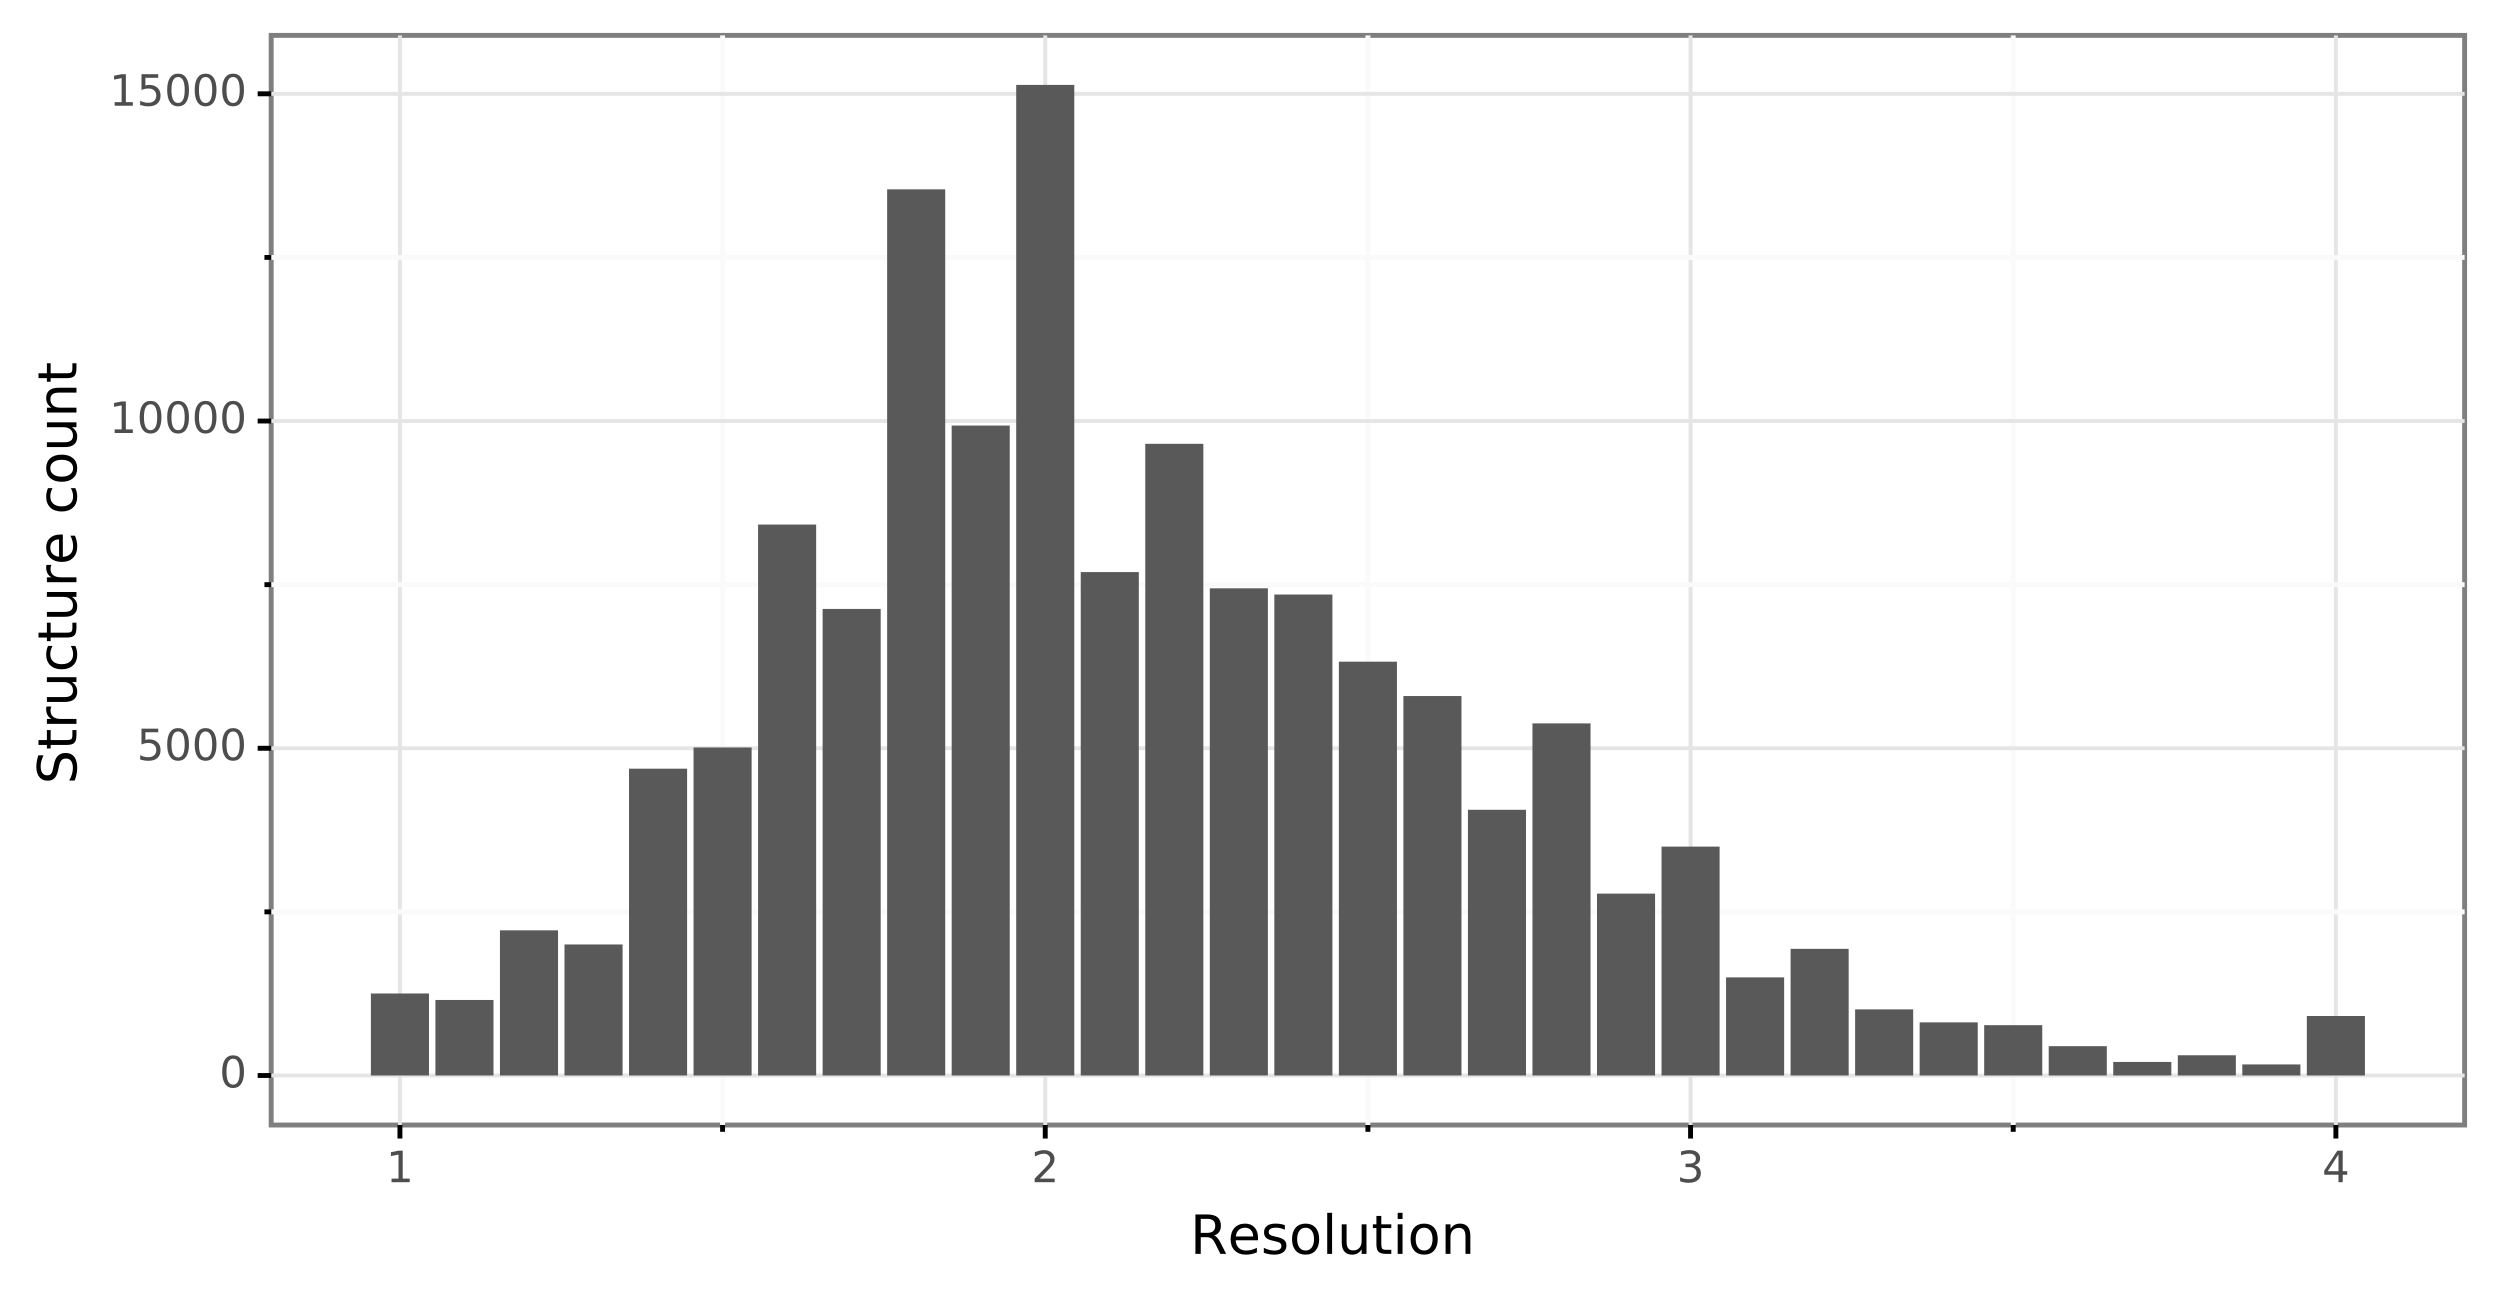
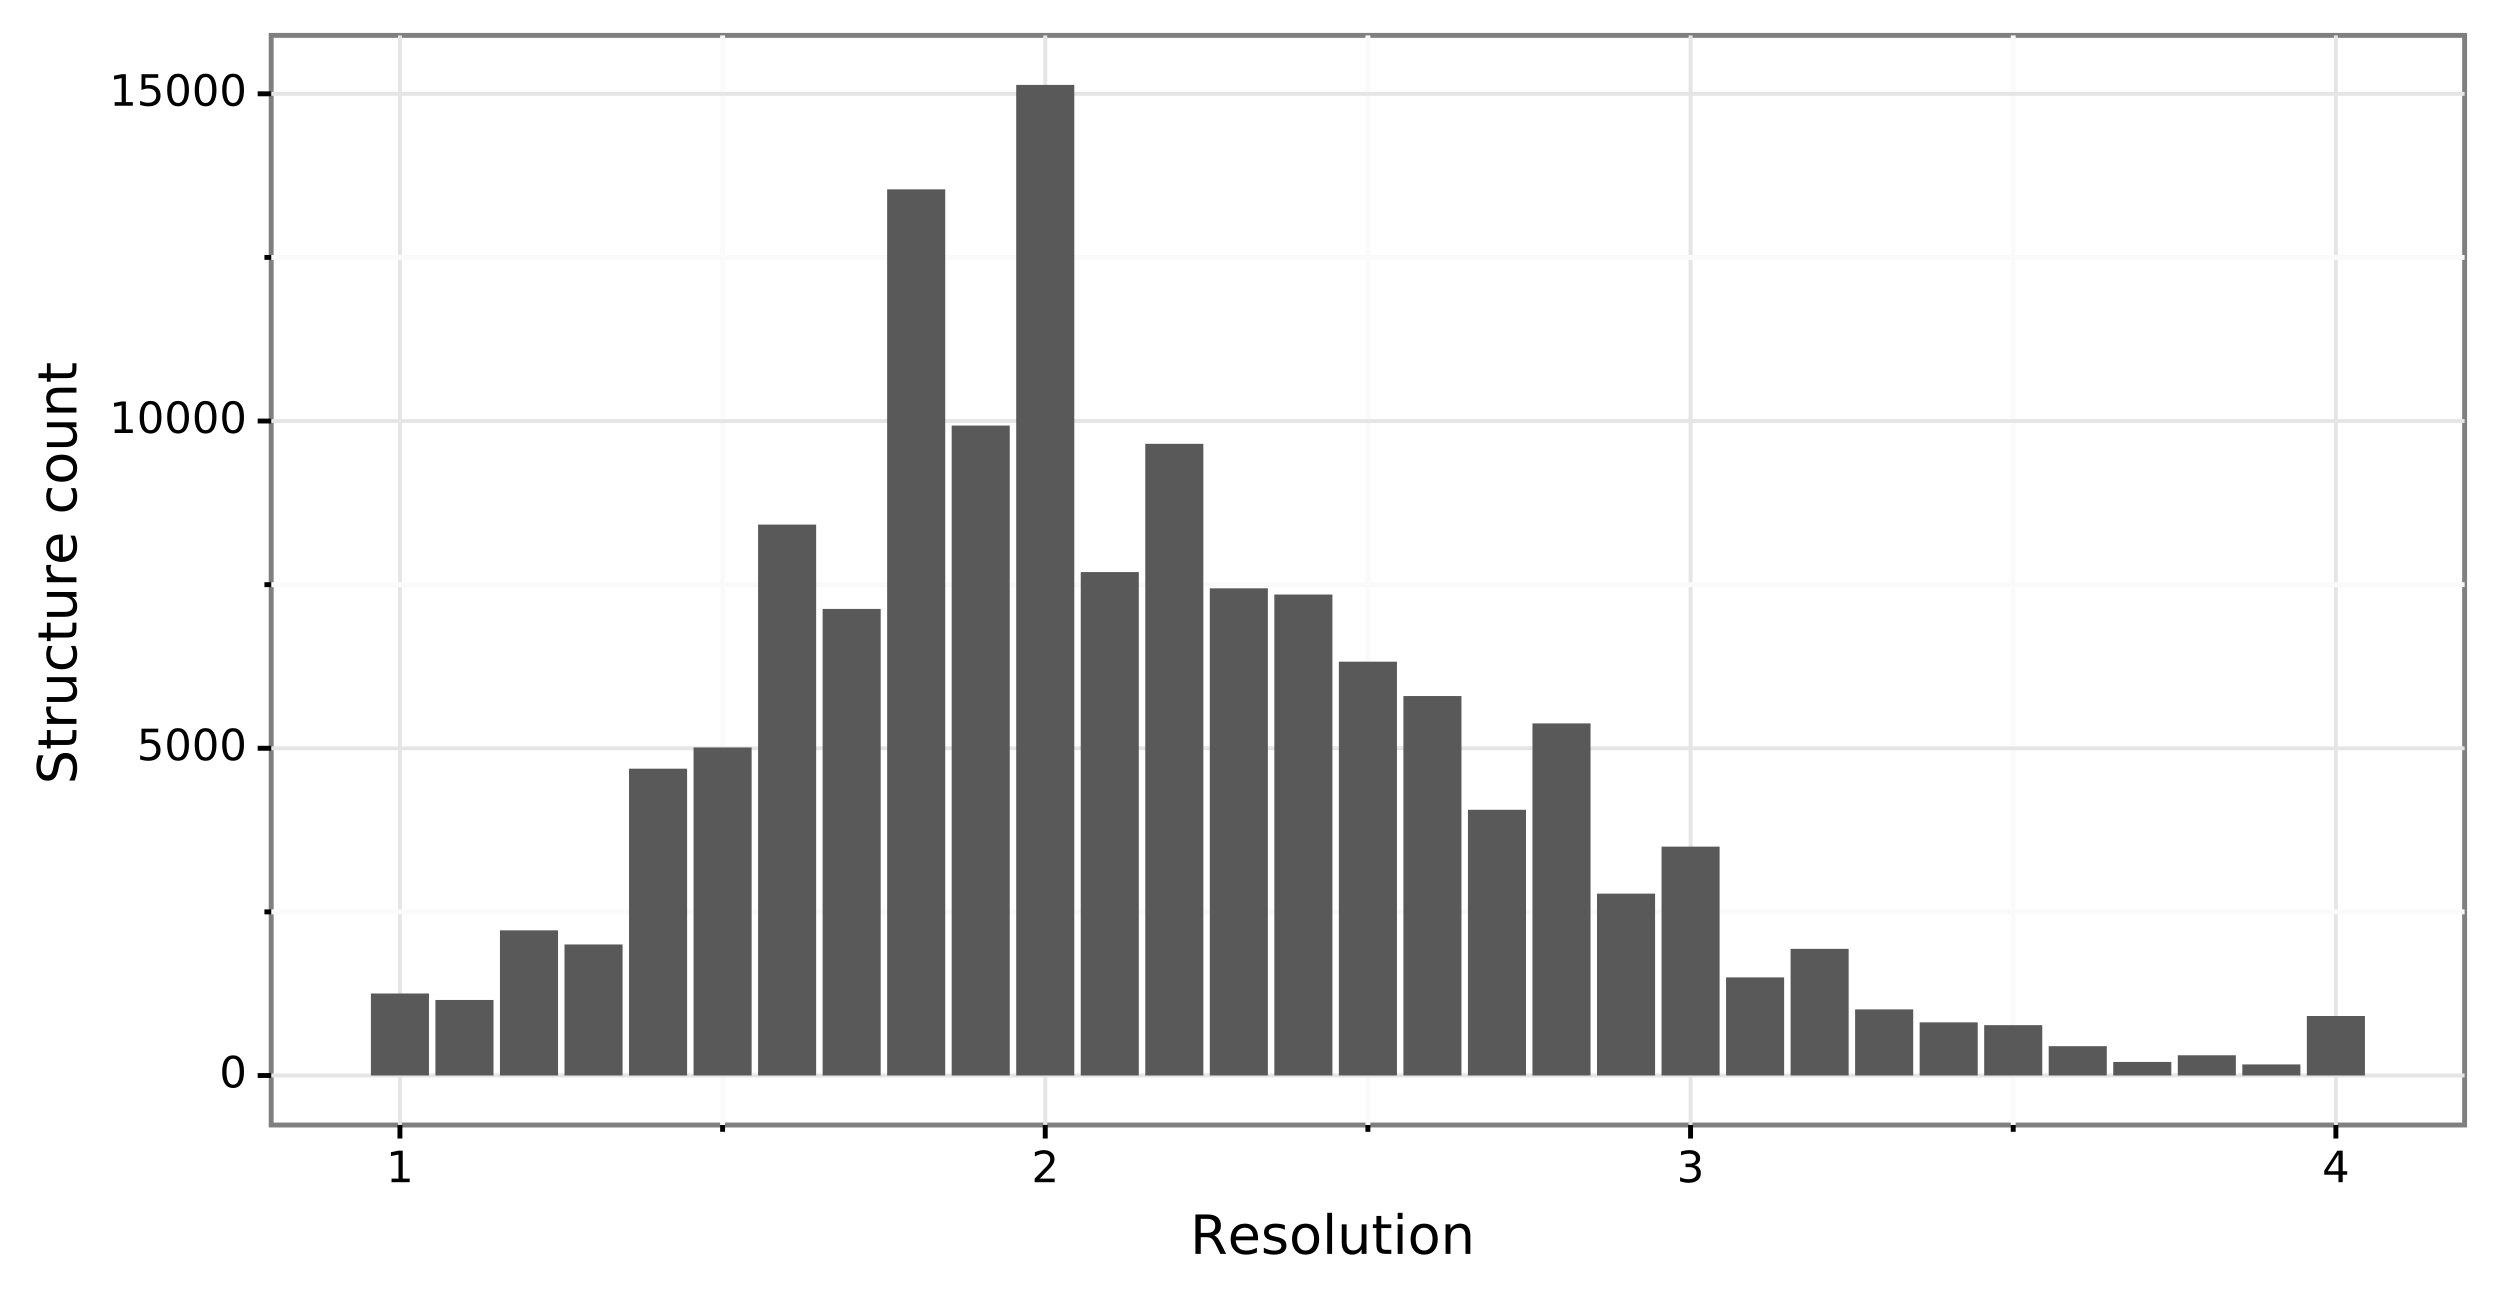
<svg xmlns="http://www.w3.org/2000/svg" xmlns:xlink="http://www.w3.org/1999/xlink" height="264.673pt" version="1.1" viewBox="0 0 508.791 264.673" width="508.791pt">
  <defs>
    <style type="text/css">
*{stroke-linecap:butt;stroke-linejoin:round;}
  </style>
  </defs>
  <g id="figure_1">
    <g id="patch_1">
      <path d="M 0 264.673  L 508.791 264.673  L 508.791 0  L 0 0  z " style="fill:#ffffff;stroke:#ffffff;stroke-linejoin:miter;" />
    </g>
    <g id="axes_1">
      <g id="patch_2">
        <path d="M 55.191 228.96  L 501.591 228.96  L 501.591 7.2  L 55.191 7.2  z " style="fill:#ffffff;stroke:#7f7f7f;stroke-linejoin:miter;" />
      </g>
      <g id="matplotlib.axis_1">
        <g id="xtick_1">
          <g id="line2d_1">
-             <path clip-path="url(#pbeb3aabaa0)" d="M 81.392 228.96  L 81.392 7.2  " style="fill:none;stroke:#e5e5e5;stroke-width:0.8;" />
+             <path clip-path="url(#pe04f7e5347)" d="M 81.392 228.96  L 81.392 7.2  " style="fill:none;stroke:#e5e5e5;stroke-width:0.8;" />
          </g>
          <g id="line2d_2">
            <path d="M 81.392 228.96  " style="fill:none;stroke:#000000;stroke-width:1.5;" />
            <defs>
-               <path d="M 0 0  L 0 2.75  " id="mc29e94c02f" style="stroke:#000000;" />
-             </defs>
-             <g>
-               <use style="stroke:#000000;" x="81.392" xlink:href="#mc29e94c02f" y="228.96" />
+               <path d="M 0 0  L 0 2.75  " id="m2bcc4e4f51" style="stroke:#000000;" />
+             </defs>
+             <g>
+               <use style="stroke:#000000;" x="81.392" xlink:href="#m2bcc4e4f51" y="228.96" />
            </g>
          </g>
          <g id="text_1">
            <defs>
              <path d="M 12.406 8.297  L 28.516 8.297  L 28.516 63.922  L 10.984 60.406  L 10.984 69.391  L 28.422 72.906  L 38.281 72.906  L 38.281 8.297  L 54.391 8.297  L 54.391 0  L 12.406 0  z " id="DejaVuSans-49" />
            </defs>
-             <g style="fill:#4d4d4d;" transform="translate(78.59232 240.5966)scale(0.088 -0.088)">
+             <g transform="translate(78.59232 240.5966)scale(0.088 -0.088)">
              <use xlink:href="#DejaVuSans-49" />
            </g>
          </g>
        </g>
        <g id="xtick_2">
          <g id="line2d_3">
-             <path clip-path="url(#pbeb3aabaa0)" d="M 212.725 228.96  L 212.725 7.2  " style="fill:none;stroke:#e5e5e5;stroke-width:0.8;" />
+             <path clip-path="url(#pe04f7e5347)" d="M 212.725 228.96  L 212.725 7.2  " style="fill:none;stroke:#e5e5e5;stroke-width:0.8;" />
          </g>
          <g id="line2d_4">
            <path d="M 212.725 228.96  " style="fill:none;stroke:#000000;stroke-width:1.5;" />
            <g>
-               <use style="stroke:#000000;" x="212.725" xlink:href="#mc29e94c02f" y="228.96" />
+               <use style="stroke:#000000;" x="212.725" xlink:href="#m2bcc4e4f51" y="228.96" />
            </g>
          </g>
          <g id="text_2">
            <defs>
              <path d="M 19.188 8.297  L 53.609 8.297  L 53.609 0  L 7.328 0  L 7.328 8.297  Q 12.938 14.109 22.625 23.891  Q 32.328 33.688 34.812 36.531  Q 39.547 41.844 41.422 45.531  Q 43.312 49.219 43.312 52.781  Q 43.312 58.594 39.234 62.25  Q 35.156 65.922 28.609 65.922  Q 23.969 65.922 18.812 64.312  Q 13.672 62.703 7.812 59.422  L 7.812 69.391  Q 13.766 71.781 18.938 73  Q 24.125 74.219 28.422 74.219  Q 39.75 74.219 46.484 68.547  Q 53.219 62.891 53.219 53.422  Q 53.219 48.922 51.531 44.891  Q 49.859 40.875 45.406 35.406  Q 44.188 33.984 37.641 27.219  Q 31.109 20.453 19.188 8.297  z " id="DejaVuSans-50" />
            </defs>
-             <g style="fill:#4d4d4d;" transform="translate(209.9251 240.5966)scale(0.088 -0.088)">
+             <g transform="translate(209.9251 240.5966)scale(0.088 -0.088)">
              <use xlink:href="#DejaVuSans-50" />
            </g>
          </g>
        </g>
        <g id="xtick_3">
          <g id="line2d_5">
-             <path clip-path="url(#pbeb3aabaa0)" d="M 344.057 228.96  L 344.057 7.2  " style="fill:none;stroke:#e5e5e5;stroke-width:0.8;" />
+             <path clip-path="url(#pe04f7e5347)" d="M 344.057 228.96  L 344.057 7.2  " style="fill:none;stroke:#e5e5e5;stroke-width:0.8;" />
          </g>
          <g id="line2d_6">
            <path d="M 344.057 228.96  " style="fill:none;stroke:#000000;stroke-width:1.5;" />
            <g>
-               <use style="stroke:#000000;" x="344.057" xlink:href="#mc29e94c02f" y="228.96" />
+               <use style="stroke:#000000;" x="344.057" xlink:href="#m2bcc4e4f51" y="228.96" />
            </g>
          </g>
          <g id="text_3">
            <defs>
              <path d="M 40.578 39.312  Q 47.656 37.797 51.625 33  Q 55.609 28.219 55.609 21.188  Q 55.609 10.406 48.188 4.484  Q 40.766 -1.422 27.094 -1.422  Q 22.516 -1.422 17.656 -0.516  Q 12.797 0.391 7.625 2.203  L 7.625 11.719  Q 11.719 9.328 16.594 8.109  Q 21.484 6.891 26.812 6.891  Q 36.078 6.891 40.938 10.547  Q 45.797 14.203 45.797 21.188  Q 45.797 27.641 41.281 31.266  Q 36.766 34.906 28.719 34.906  L 20.219 34.906  L 20.219 43.016  L 29.109 43.016  Q 36.375 43.016 40.234 45.922  Q 44.094 48.828 44.094 54.297  Q 44.094 59.906 40.109 62.906  Q 36.141 65.922 28.719 65.922  Q 24.656 65.922 20.016 65.031  Q 15.375 64.156 9.812 62.312  L 9.812 71.094  Q 15.438 72.656 20.344 73.438  Q 25.25 74.219 29.594 74.219  Q 40.828 74.219 47.359 69.109  Q 53.906 64.016 53.906 55.328  Q 53.906 49.266 50.438 45.094  Q 46.969 40.922 40.578 39.312  z " id="DejaVuSans-51" />
            </defs>
-             <g style="fill:#4d4d4d;" transform="translate(341.2578 240.5966)scale(0.088 -0.088)">
+             <g transform="translate(341.2578 240.5966)scale(0.088 -0.088)">
              <use xlink:href="#DejaVuSans-51" />
            </g>
          </g>
        </g>
        <g id="xtick_4">
          <g id="line2d_7">
-             <path clip-path="url(#pbeb3aabaa0)" d="M 475.39 228.96  L 475.39 7.2  " style="fill:none;stroke:#e5e5e5;stroke-width:0.8;" />
+             <path clip-path="url(#pe04f7e5347)" d="M 475.39 228.96  L 475.39 7.2  " style="fill:none;stroke:#e5e5e5;stroke-width:0.8;" />
          </g>
          <g id="line2d_8">
            <path d="M 475.39 228.96  " style="fill:none;stroke:#000000;stroke-width:1.5;" />
            <g>
-               <use style="stroke:#000000;" x="475.39" xlink:href="#mc29e94c02f" y="228.96" />
+               <use style="stroke:#000000;" x="475.39" xlink:href="#m2bcc4e4f51" y="228.96" />
            </g>
          </g>
          <g id="text_4">
            <defs>
              <path d="M 37.797 64.312  L 12.891 25.391  L 37.797 25.391  z M 35.203 72.906  L 47.609 72.906  L 47.609 25.391  L 58.016 25.391  L 58.016 17.188  L 47.609 17.188  L 47.609 0  L 37.797 0  L 37.797 17.188  L 4.891 17.188  L 4.891 26.703  z " id="DejaVuSans-52" />
            </defs>
-             <g style="fill:#4d4d4d;" transform="translate(472.5906 240.5966)scale(0.088 -0.088)">
+             <g transform="translate(472.5906 240.5966)scale(0.088 -0.088)">
              <use xlink:href="#DejaVuSans-52" />
            </g>
          </g>
        </g>
        <g id="xtick_5">
          <g id="line2d_9">
-             <path clip-path="url(#pbeb3aabaa0)" d="M 147.058 228.96  L 147.058 7.2  " style="fill:none;stroke:#fafafa;" />
+             <path clip-path="url(#pe04f7e5347)" d="M 147.058 228.96  L 147.058 7.2  " style="fill:none;stroke:#fafafa;" />
          </g>
          <g id="line2d_10">
            <path d="M 147.058 228.96  " style="fill:none;stroke:#000000;stroke-width:1.5;" />
            <defs>
-               <path d="M 0 0  L 0 1.375  " id="mde27ae0452" style="stroke:#000000;" />
-             </defs>
-             <g>
-               <use style="stroke:#000000;" x="147.058" xlink:href="#mde27ae0452" y="228.96" />
+               <path d="M 0 0  L 0 1.375  " id="md6611f4a17" style="stroke:#000000;" />
+             </defs>
+             <g>
+               <use style="stroke:#000000;" x="147.058" xlink:href="#md6611f4a17" y="228.96" />
            </g>
          </g>
        </g>
        <g id="xtick_6">
          <g id="line2d_11">
-             <path clip-path="url(#pbeb3aabaa0)" d="M 278.391 228.96  L 278.391 7.2  " style="fill:none;stroke:#fafafa;" />
+             <path clip-path="url(#pe04f7e5347)" d="M 278.391 228.96  L 278.391 7.2  " style="fill:none;stroke:#fafafa;" />
          </g>
          <g id="line2d_12">
            <path d="M 278.391 228.96  " style="fill:none;stroke:#000000;stroke-width:1.5;" />
            <g>
-               <use style="stroke:#000000;" x="278.391" xlink:href="#mde27ae0452" y="228.96" />
+               <use style="stroke:#000000;" x="278.391" xlink:href="#md6611f4a17" y="228.96" />
            </g>
          </g>
        </g>
        <g id="xtick_7">
          <g id="line2d_13">
-             <path clip-path="url(#pbeb3aabaa0)" d="M 409.724 228.96  L 409.724 7.2  " style="fill:none;stroke:#fafafa;" />
+             <path clip-path="url(#pe04f7e5347)" d="M 409.724 228.96  L 409.724 7.2  " style="fill:none;stroke:#fafafa;" />
          </g>
          <g id="line2d_14">
            <path d="M 409.724 228.96  " style="fill:none;stroke:#000000;stroke-width:1.5;" />
            <g>
-               <use style="stroke:#000000;" x="409.724" xlink:href="#mde27ae0452" y="228.96" />
+               <use style="stroke:#000000;" x="409.724" xlink:href="#md6611f4a17" y="228.96" />
            </g>
          </g>
        </g>
        <g id="text_5">
          <defs>
            <path d="M 44.391 34.188  Q 47.562 33.109 50.562 29.594  Q 53.562 26.078 56.594 19.922  L 66.609 0  L 56 0  L 46.688 18.703  Q 43.062 26.031 39.672 28.422  Q 36.281 30.812 30.422 30.812  L 19.672 30.812  L 19.672 0  L 9.812 0  L 9.812 72.906  L 32.078 72.906  Q 44.578 72.906 50.734 67.672  Q 56.891 62.453 56.891 51.906  Q 56.891 45.016 53.688 40.469  Q 50.484 35.938 44.391 34.188  z M 19.672 64.797  L 19.672 38.922  L 32.078 38.922  Q 39.203 38.922 42.844 42.219  Q 46.484 45.516 46.484 51.906  Q 46.484 58.297 42.844 61.547  Q 39.203 64.797 32.078 64.797  z " id="DejaVuSans-82" />
            <path d="M 56.203 29.594  L 56.203 25.203  L 14.891 25.203  Q 15.484 15.922 20.484 11.062  Q 25.484 6.203 34.422 6.203  Q 39.594 6.203 44.453 7.469  Q 49.312 8.734 54.109 11.281  L 54.109 2.781  Q 49.266 0.734 44.188 -0.344  Q 39.109 -1.422 33.891 -1.422  Q 20.797 -1.422 13.156 6.188  Q 5.516 13.812 5.516 26.812  Q 5.516 40.234 12.766 48.109  Q 20.016 56 32.328 56  Q 43.359 56 49.781 48.891  Q 56.203 41.797 56.203 29.594  z M 47.219 32.234  Q 47.125 39.594 43.094 43.984  Q 39.062 48.391 32.422 48.391  Q 24.906 48.391 20.391 44.141  Q 15.875 39.891 15.188 32.172  z " id="DejaVuSans-101" />
            <path d="M 44.281 53.078  L 44.281 44.578  Q 40.484 46.531 36.375 47.5  Q 32.281 48.484 27.875 48.484  Q 21.188 48.484 17.844 46.438  Q 14.5 44.391 14.5 40.281  Q 14.5 37.156 16.891 35.375  Q 19.281 33.594 26.516 31.984  L 29.594 31.297  Q 39.156 29.25 43.188 25.516  Q 47.219 21.781 47.219 15.094  Q 47.219 7.469 41.188 3.016  Q 35.156 -1.422 24.609 -1.422  Q 20.219 -1.422 15.453 -0.562  Q 10.688 0.297 5.422 2  L 5.422 11.281  Q 10.406 8.688 15.234 7.391  Q 20.062 6.109 24.812 6.109  Q 31.156 6.109 34.562 8.281  Q 37.984 10.453 37.984 14.406  Q 37.984 18.062 35.516 20.016  Q 33.062 21.969 24.703 23.781  L 21.578 24.516  Q 13.234 26.266 9.516 29.906  Q 5.812 33.547 5.812 39.891  Q 5.812 47.609 11.281 51.797  Q 16.75 56 26.812 56  Q 31.781 56 36.172 55.266  Q 40.578 54.547 44.281 53.078  z " id="DejaVuSans-115" />
            <path d="M 30.609 48.391  Q 23.391 48.391 19.188 42.75  Q 14.984 37.109 14.984 27.297  Q 14.984 17.484 19.156 11.844  Q 23.344 6.203 30.609 6.203  Q 37.797 6.203 41.984 11.859  Q 46.188 17.531 46.188 27.297  Q 46.188 37.016 41.984 42.703  Q 37.797 48.391 30.609 48.391  z M 30.609 56  Q 42.328 56 49.016 48.375  Q 55.719 40.766 55.719 27.297  Q 55.719 13.875 49.016 6.219  Q 42.328 -1.422 30.609 -1.422  Q 18.844 -1.422 12.172 6.219  Q 5.516 13.875 5.516 27.297  Q 5.516 40.766 12.172 48.375  Q 18.844 56 30.609 56  z " id="DejaVuSans-111" />
            <path d="M 9.422 75.984  L 18.406 75.984  L 18.406 0  L 9.422 0  z " id="DejaVuSans-108" />
            <path d="M 8.5 21.578  L 8.5 54.688  L 17.484 54.688  L 17.484 21.922  Q 17.484 14.156 20.5 10.266  Q 23.531 6.391 29.594 6.391  Q 36.859 6.391 41.078 11.031  Q 45.312 15.672 45.312 23.688  L 45.312 54.688  L 54.297 54.688  L 54.297 0  L 45.312 0  L 45.312 8.406  Q 42.047 3.422 37.719 1  Q 33.406 -1.422 27.688 -1.422  Q 18.266 -1.422 13.375 4.438  Q 8.5 10.297 8.5 21.578  z M 31.109 56  z " id="DejaVuSans-117" />
            <path d="M 18.312 70.219  L 18.312 54.688  L 36.812 54.688  L 36.812 47.703  L 18.312 47.703  L 18.312 18.016  Q 18.312 11.328 20.141 9.422  Q 21.969 7.516 27.594 7.516  L 36.812 7.516  L 36.812 0  L 27.594 0  Q 17.188 0 13.234 3.875  Q 9.281 7.766 9.281 18.016  L 9.281 47.703  L 2.688 47.703  L 2.688 54.688  L 9.281 54.688  L 9.281 70.219  z " id="DejaVuSans-116" />
            <path d="M 9.422 54.688  L 18.406 54.688  L 18.406 0  L 9.422 0  z M 9.422 75.984  L 18.406 75.984  L 18.406 64.594  L 9.422 64.594  z " id="DejaVuSans-105" />
            <path d="M 54.891 33.016  L 54.891 0  L 45.906 0  L 45.906 32.719  Q 45.906 40.484 42.875 44.328  Q 39.844 48.188 33.797 48.188  Q 26.516 48.188 22.312 43.547  Q 18.109 38.922 18.109 30.906  L 18.109 0  L 9.078 0  L 9.078 54.688  L 18.109 54.688  L 18.109 46.188  Q 21.344 51.125 25.703 53.562  Q 30.078 56 35.797 56  Q 45.219 56 50.047 50.172  Q 54.891 44.344 54.891 33.016  z " id="DejaVuSans-110" />
          </defs>
          <g transform="translate(242.2094 255.185)scale(0.11 -0.11)">
            <use xlink:href="#DejaVuSans-82" />
            <use x="69.42" xlink:href="#DejaVuSans-101" />
            <use x="130.943" xlink:href="#DejaVuSans-115" />
            <use x="183.043" xlink:href="#DejaVuSans-111" />
            <use x="244.225" xlink:href="#DejaVuSans-108" />
            <use x="272.008" xlink:href="#DejaVuSans-117" />
            <use x="335.387" xlink:href="#DejaVuSans-116" />
            <use x="374.596" xlink:href="#DejaVuSans-105" />
            <use x="402.379" xlink:href="#DejaVuSans-111" />
            <use x="463.561" xlink:href="#DejaVuSans-110" />
          </g>
        </g>
      </g>
      <g id="matplotlib.axis_2">
        <g id="ytick_1">
          <g id="line2d_15">
-             <path clip-path="url(#pbeb3aabaa0)" d="M 55.191 218.88  L 501.591 218.88  " style="fill:none;stroke:#e5e5e5;stroke-width:0.8;" />
+             <path clip-path="url(#pe04f7e5347)" d="M 55.191 218.88  L 501.591 218.88  " style="fill:none;stroke:#e5e5e5;stroke-width:0.8;" />
          </g>
          <g id="line2d_16">
            <path d="M 55.191 218.88  " style="fill:none;stroke:#000000;stroke-width:1.5;" />
            <defs>
-               <path d="M 0 0  L -2.75 0  " id="mc58d4bbf87" style="stroke:#000000;" />
-             </defs>
-             <g>
-               <use style="stroke:#000000;" x="55.191" xlink:href="#mc58d4bbf87" y="218.88" />
+               <path d="M 0 0  L -2.75 0  " id="m2c02788ea7" style="stroke:#000000;" />
+             </defs>
+             <g>
+               <use style="stroke:#000000;" x="55.191" xlink:href="#m2c02788ea7" y="218.88" />
            </g>
          </g>
          <g id="text_6">
            <defs>
              <path d="M 31.781 66.406  Q 24.172 66.406 20.328 58.906  Q 16.5 51.422 16.5 36.375  Q 16.5 21.391 20.328 13.891  Q 24.172 6.391 31.781 6.391  Q 39.453 6.391 43.281 13.891  Q 47.125 21.391 47.125 36.375  Q 47.125 51.422 43.281 58.906  Q 39.453 66.406 31.781 66.406  z M 31.781 74.219  Q 44.047 74.219 50.516 64.516  Q 56.984 54.828 56.984 36.375  Q 56.984 17.969 50.516 8.266  Q 44.047 -1.422 31.781 -1.422  Q 19.531 -1.422 13.062 8.266  Q 6.594 17.969 6.594 36.375  Q 6.594 54.828 13.062 64.516  Q 19.531 74.219 31.781 74.219  z " id="DejaVuSans-48" />
            </defs>
-             <g style="fill:#4d4d4d;" transform="translate(44.64194 221.3082)scale(0.088 -0.088)">
+             <g transform="translate(44.64194 221.3082)scale(0.088 -0.088)">
              <use xlink:href="#DejaVuSans-48" />
            </g>
          </g>
        </g>
        <g id="ytick_2">
          <g id="line2d_17">
-             <path clip-path="url(#pbeb3aabaa0)" d="M 55.191 152.284  L 501.591 152.284  " style="fill:none;stroke:#e5e5e5;stroke-width:0.8;" />
+             <path clip-path="url(#pe04f7e5347)" d="M 55.191 152.284  L 501.591 152.284  " style="fill:none;stroke:#e5e5e5;stroke-width:0.8;" />
          </g>
          <g id="line2d_18">
            <path d="M 55.191 152.284  " style="fill:none;stroke:#000000;stroke-width:1.5;" />
            <g>
-               <use style="stroke:#000000;" x="55.191" xlink:href="#mc58d4bbf87" y="152.284" />
+               <use style="stroke:#000000;" x="55.191" xlink:href="#m2c02788ea7" y="152.284" />
            </g>
          </g>
          <g id="text_7">
            <defs>
              <path d="M 10.797 72.906  L 49.516 72.906  L 49.516 64.594  L 19.828 64.594  L 19.828 46.734  Q 21.969 47.469 24.109 47.828  Q 26.266 48.188 28.422 48.188  Q 40.625 48.188 47.75 41.5  Q 54.891 34.812 54.891 23.391  Q 54.891 11.625 47.562 5.094  Q 40.234 -1.422 26.906 -1.422  Q 22.312 -1.422 17.547 -0.641  Q 12.797 0.141 7.719 1.703  L 7.719 11.625  Q 12.109 9.234 16.797 8.062  Q 21.484 6.891 26.703 6.891  Q 35.156 6.891 40.078 11.328  Q 45.016 15.766 45.016 23.391  Q 45.016 31 40.078 35.438  Q 35.156 39.891 26.703 39.891  Q 22.75 39.891 18.812 39.016  Q 14.891 38.141 10.797 36.281  z " id="DejaVuSans-53" />
            </defs>
-             <g style="fill:#4d4d4d;" transform="translate(27.84494 154.7121)scale(0.088 -0.088)">
+             <g transform="translate(27.84494 154.7121)scale(0.088 -0.088)">
              <use xlink:href="#DejaVuSans-53" />
              <use x="63.623" xlink:href="#DejaVuSans-48" />
              <use x="127.246" xlink:href="#DejaVuSans-48" />
              <use x="190.869" xlink:href="#DejaVuSans-48" />
            </g>
          </g>
        </g>
        <g id="ytick_3">
          <g id="line2d_19">
-             <path clip-path="url(#pbeb3aabaa0)" d="M 55.191 85.688  L 501.591 85.688  " style="fill:none;stroke:#e5e5e5;stroke-width:0.8;" />
+             <path clip-path="url(#pe04f7e5347)" d="M 55.191 85.688  L 501.591 85.688  " style="fill:none;stroke:#e5e5e5;stroke-width:0.8;" />
          </g>
          <g id="line2d_20">
            <path d="M 55.191 85.688  " style="fill:none;stroke:#000000;stroke-width:1.5;" />
            <g>
-               <use style="stroke:#000000;" x="55.191" xlink:href="#mc58d4bbf87" y="85.688" />
+               <use style="stroke:#000000;" x="55.191" xlink:href="#m2c02788ea7" y="85.688" />
            </g>
          </g>
          <g id="text_8">
-             <g style="fill:#4d4d4d;" transform="translate(22.24594 88.11586)scale(0.088 -0.088)">
+             <g transform="translate(22.24594 88.11586)scale(0.088 -0.088)">
              <use xlink:href="#DejaVuSans-49" />
              <use x="63.623" xlink:href="#DejaVuSans-48" />
              <use x="127.246" xlink:href="#DejaVuSans-48" />
              <use x="190.869" xlink:href="#DejaVuSans-48" />
              <use x="254.492" xlink:href="#DejaVuSans-48" />
            </g>
          </g>
        </g>
        <g id="ytick_4">
          <g id="line2d_21">
-             <path clip-path="url(#pbeb3aabaa0)" d="M 55.191 19.091  L 501.591 19.091  " style="fill:none;stroke:#e5e5e5;stroke-width:0.8;" />
+             <path clip-path="url(#pe04f7e5347)" d="M 55.191 19.091  L 501.591 19.091  " style="fill:none;stroke:#e5e5e5;stroke-width:0.8;" />
          </g>
          <g id="line2d_22">
            <path d="M 55.191 19.091  " style="fill:none;stroke:#000000;stroke-width:1.5;" />
            <g>
-               <use style="stroke:#000000;" x="55.191" xlink:href="#mc58d4bbf87" y="19.091" />
+               <use style="stroke:#000000;" x="55.191" xlink:href="#m2c02788ea7" y="19.091" />
            </g>
          </g>
          <g id="text_9">
-             <g style="fill:#4d4d4d;" transform="translate(22.24594 21.51967)scale(0.088 -0.088)">
+             <g transform="translate(22.24594 21.51967)scale(0.088 -0.088)">
              <use xlink:href="#DejaVuSans-49" />
              <use x="63.623" xlink:href="#DejaVuSans-53" />
              <use x="127.246" xlink:href="#DejaVuSans-48" />
              <use x="190.869" xlink:href="#DejaVuSans-48" />
              <use x="254.492" xlink:href="#DejaVuSans-48" />
            </g>
          </g>
        </g>
        <g id="ytick_5">
          <g id="line2d_23">
-             <path clip-path="url(#pbeb3aabaa0)" d="M 55.191 185.582  L 501.591 185.582  " style="fill:none;stroke:#fafafa;" />
+             <path clip-path="url(#pe04f7e5347)" d="M 55.191 185.582  L 501.591 185.582  " style="fill:none;stroke:#fafafa;" />
          </g>
          <g id="line2d_24">
            <path d="M 55.191 185.582  " style="fill:none;stroke:#000000;stroke-width:1.5;" />
            <defs>
-               <path d="M 0 0  L -1.375 0  " id="mba240caf44" style="stroke:#000000;" />
-             </defs>
-             <g>
-               <use style="stroke:#000000;" x="55.191" xlink:href="#mba240caf44" y="185.582" />
+               <path d="M 0 0  L -1.375 0  " id="m04c7980172" style="stroke:#000000;" />
+             </defs>
+             <g>
+               <use style="stroke:#000000;" x="55.191" xlink:href="#m04c7980172" y="185.582" />
            </g>
          </g>
        </g>
        <g id="ytick_6">
          <g id="line2d_25">
-             <path clip-path="url(#pbeb3aabaa0)" d="M 55.191 118.986  L 501.591 118.986  " style="fill:none;stroke:#fafafa;" />
+             <path clip-path="url(#pe04f7e5347)" d="M 55.191 118.986  L 501.591 118.986  " style="fill:none;stroke:#fafafa;" />
          </g>
          <g id="line2d_26">
            <path d="M 55.191 118.986  " style="fill:none;stroke:#000000;stroke-width:1.5;" />
            <g>
-               <use style="stroke:#000000;" x="55.191" xlink:href="#mba240caf44" y="118.986" />
+               <use style="stroke:#000000;" x="55.191" xlink:href="#m04c7980172" y="118.986" />
            </g>
          </g>
        </g>
        <g id="ytick_7">
          <g id="line2d_27">
-             <path clip-path="url(#pbeb3aabaa0)" d="M 55.191 52.39  L 501.591 52.39  " style="fill:none;stroke:#fafafa;" />
+             <path clip-path="url(#pe04f7e5347)" d="M 55.191 52.39  L 501.591 52.39  " style="fill:none;stroke:#fafafa;" />
          </g>
          <g id="line2d_28">
            <path d="M 55.191 52.39  " style="fill:none;stroke:#000000;stroke-width:1.5;" />
            <g>
-               <use style="stroke:#000000;" x="55.191" xlink:href="#mba240caf44" y="52.39" />
+               <use style="stroke:#000000;" x="55.191" xlink:href="#m04c7980172" y="52.39" />
            </g>
          </g>
        </g>
        <g id="text_10">
          <defs>
            <path d="M 53.516 70.516  L 53.516 60.891  Q 47.906 63.578 42.922 64.891  Q 37.938 66.219 33.297 66.219  Q 25.25 66.219 20.875 63.094  Q 16.5 59.969 16.5 54.203  Q 16.5 49.359 19.406 46.891  Q 22.312 44.438 30.422 42.922  L 36.375 41.703  Q 47.406 39.594 52.656 34.297  Q 57.906 29 57.906 20.125  Q 57.906 9.516 50.797 4.047  Q 43.703 -1.422 29.984 -1.422  Q 24.812 -1.422 18.969 -0.25  Q 13.141 0.922 6.891 3.219  L 6.891 13.375  Q 12.891 10.016 18.656 8.297  Q 24.422 6.594 29.984 6.594  Q 38.422 6.594 43.016 9.906  Q 47.609 13.234 47.609 19.391  Q 47.609 24.75 44.312 27.781  Q 41.016 30.812 33.5 32.328  L 27.484 33.5  Q 16.453 35.688 11.516 40.375  Q 6.594 45.062 6.594 53.422  Q 6.594 63.094 13.406 68.656  Q 20.219 74.219 32.172 74.219  Q 37.312 74.219 42.625 73.281  Q 47.953 72.359 53.516 70.516  z " id="DejaVuSans-83" />
            <path d="M 41.109 46.297  Q 39.594 47.172 37.812 47.578  Q 36.031 48 33.891 48  Q 26.266 48 22.188 43.047  Q 18.109 38.094 18.109 28.812  L 18.109 0  L 9.078 0  L 9.078 54.688  L 18.109 54.688  L 18.109 46.188  Q 20.953 51.172 25.484 53.578  Q 30.031 56 36.531 56  Q 37.453 56 38.578 55.875  Q 39.703 55.766 41.062 55.516  z " id="DejaVuSans-114" />
            <path d="M 48.781 52.594  L 48.781 44.188  Q 44.969 46.297 41.141 47.344  Q 37.312 48.391 33.406 48.391  Q 24.656 48.391 19.812 42.844  Q 14.984 37.312 14.984 27.297  Q 14.984 17.281 19.812 11.734  Q 24.656 6.203 33.406 6.203  Q 37.312 6.203 41.141 7.25  Q 44.969 8.297 48.781 10.406  L 48.781 2.094  Q 45.016 0.344 40.984 -0.531  Q 36.969 -1.422 32.422 -1.422  Q 20.062 -1.422 12.781 6.344  Q 5.516 14.109 5.516 27.297  Q 5.516 40.672 12.859 48.328  Q 20.219 56 33.016 56  Q 37.156 56 41.109 55.141  Q 45.062 54.297 48.781 52.594  z " id="DejaVuSans-99" />
            <path id="DejaVuSans-32" />
          </defs>
          <g transform="translate(15.55828 159.6087)rotate(-90)scale(0.11 -0.11)">
            <use xlink:href="#DejaVuSans-83" />
            <use x="63.477" xlink:href="#DejaVuSans-116" />
            <use x="102.686" xlink:href="#DejaVuSans-114" />
            <use x="143.799" xlink:href="#DejaVuSans-117" />
            <use x="207.178" xlink:href="#DejaVuSans-99" />
            <use x="262.158" xlink:href="#DejaVuSans-116" />
            <use x="301.367" xlink:href="#DejaVuSans-117" />
            <use x="364.746" xlink:href="#DejaVuSans-114" />
            <use x="405.828" xlink:href="#DejaVuSans-101" />
            <use x="467.352" xlink:href="#DejaVuSans-32" />
            <use x="499.139" xlink:href="#DejaVuSans-99" />
            <use x="554.119" xlink:href="#DejaVuSans-111" />
            <use x="615.301" xlink:href="#DejaVuSans-117" />
            <use x="678.68" xlink:href="#DejaVuSans-110" />
            <use x="742.059" xlink:href="#DejaVuSans-116" />
          </g>
        </g>
      </g>
      <g id="PolyCollection_1">
-         <path clip-path="url(#pbeb3aabaa0)" d="M 75.482 218.88  L 75.482 202.191  L 87.302 202.191  L 87.302 218.88  z " style="fill:#595959;" />
-         <path clip-path="url(#pbeb3aabaa0)" d="M 88.615 218.88  L 88.615 203.51  L 100.435 203.51  L 100.435 218.88  z " style="fill:#595959;" />
-         <path clip-path="url(#pbeb3aabaa0)" d="M 101.748 218.88  L 101.748 189.338  L 113.568 189.338  L 113.568 218.88  z " style="fill:#595959;" />
-         <path clip-path="url(#pbeb3aabaa0)" d="M 114.882 218.88  L 114.882 192.215  L 126.702 192.215  L 126.702 218.88  z " style="fill:#595959;" />
-         <path clip-path="url(#pbeb3aabaa0)" d="M 128.015 218.88  L 128.015 156.439  L 139.835 156.439  L 139.835 218.88  z " style="fill:#595959;" />
-         <path clip-path="url(#pbeb3aabaa0)" d="M 141.148 218.88  L 141.148 152.124  L 152.968 152.124  L 152.968 218.88  z " style="fill:#595959;" />
-         <path clip-path="url(#pbeb3aabaa0)" d="M 154.281 218.88  L 154.281 106.759  L 166.101 106.759  L 166.101 218.88  z " style="fill:#595959;" />
-         <path clip-path="url(#pbeb3aabaa0)" d="M 167.415 218.88  L 167.415 123.927  L 179.235 123.927  L 179.235 218.88  z " style="fill:#595959;" />
-         <path clip-path="url(#pbeb3aabaa0)" d="M 180.548 218.88  L 180.548 38.538  L 192.368 38.538  L 192.368 218.88  z " style="fill:#595959;" />
-         <path clip-path="url(#pbeb3aabaa0)" d="M 193.681 218.88  L 193.681 86.607  L 205.501 86.607  L 205.501 218.88  z " style="fill:#595959;" />
-         <path clip-path="url(#pbeb3aabaa0)" d="M 206.815 218.88  L 206.815 17.28  L 218.635 17.28  L 218.635 218.88  z " style="fill:#595959;" />
-         <path clip-path="url(#pbeb3aabaa0)" d="M 219.948 218.88  L 219.948 116.428  L 231.768 116.428  L 231.768 218.88  z " style="fill:#595959;" />
-         <path clip-path="url(#pbeb3aabaa0)" d="M 233.081 218.88  L 233.081 90.323  L 244.901 90.323  L 244.901 218.88  z " style="fill:#595959;" />
-         <path clip-path="url(#pbeb3aabaa0)" d="M 246.214 218.88  L 246.214 119.732  L 258.034 119.732  L 258.034 218.88  z " style="fill:#595959;" />
-         <path clip-path="url(#pbeb3aabaa0)" d="M 259.348 218.88  L 259.348 120.997  L 271.168 120.997  L 271.168 218.88  z " style="fill:#595959;" />
-         <path clip-path="url(#pbeb3aabaa0)" d="M 272.481 218.88  L 272.481 134.662  L 284.301 134.662  L 284.301 218.88  z " style="fill:#595959;" />
-         <path clip-path="url(#pbeb3aabaa0)" d="M 285.614 218.88  L 285.614 141.655  L 297.434 141.655  L 297.434 218.88  z " style="fill:#595959;" />
-         <path clip-path="url(#pbeb3aabaa0)" d="M 298.748 218.88  L 298.748 164.804  L 310.567 164.804  L 310.567 218.88  z " style="fill:#595959;" />
-         <path clip-path="url(#pbeb3aabaa0)" d="M 311.881 218.88  L 311.881 147.222  L 323.701 147.222  L 323.701 218.88  z " style="fill:#595959;" />
-         <path clip-path="url(#pbeb3aabaa0)" d="M 325.014 218.88  L 325.014 181.866  L 336.834 181.866  L 336.834 218.88  z " style="fill:#595959;" />
-         <path clip-path="url(#pbeb3aabaa0)" d="M 338.147 218.88  L 338.147 172.303  L 349.967 172.303  L 349.967 218.88  z " style="fill:#595959;" />
-         <path clip-path="url(#pbeb3aabaa0)" d="M 351.281 218.88  L 351.281 198.914  L 363.101 198.914  L 363.101 218.88  z " style="fill:#595959;" />
-         <path clip-path="url(#pbeb3aabaa0)" d="M 364.414 218.88  L 364.414 193.107  L 376.234 193.107  L 376.234 218.88  z " style="fill:#595959;" />
-         <path clip-path="url(#pbeb3aabaa0)" d="M 377.547 218.88  L 377.547 205.428  L 389.367 205.428  L 389.367 218.88  z " style="fill:#595959;" />
-         <path clip-path="url(#pbeb3aabaa0)" d="M 390.68 218.88  L 390.68 208.065  L 402.5 208.065  L 402.5 218.88  z " style="fill:#595959;" />
-         <path clip-path="url(#pbeb3aabaa0)" d="M 403.814 218.88  L 403.814 208.638  L 415.634 208.638  L 415.634 218.88  z " style="fill:#595959;" />
-         <path clip-path="url(#pbeb3aabaa0)" d="M 416.947 218.88  L 416.947 212.913  L 428.767 212.913  L 428.767 218.88  z " style="fill:#595959;" />
-         <path clip-path="url(#pbeb3aabaa0)" d="M 430.08 218.88  L 430.08 216.123  L 441.9 216.123  L 441.9 218.88  z " style="fill:#595959;" />
-         <path clip-path="url(#pbeb3aabaa0)" d="M 443.214 218.88  L 443.214 214.764  L 455.033 214.764  L 455.033 218.88  z " style="fill:#595959;" />
-         <path clip-path="url(#pbeb3aabaa0)" d="M 456.347 218.88  L 456.347 216.629  L 468.167 216.629  L 468.167 218.88  z " style="fill:#595959;" />
-         <path clip-path="url(#pbeb3aabaa0)" d="M 469.48 218.88  L 469.48 206.773  L 481.3 206.773  L 481.3 218.88  z " style="fill:#595959;" />
+         <path clip-path="url(#pe04f7e5347)" d="M 75.482 218.88  L 75.482 202.191  L 87.302 202.191  L 87.302 218.88  z " style="fill:#595959;" />
+         <path clip-path="url(#pe04f7e5347)" d="M 88.615 218.88  L 88.615 203.51  L 100.435 203.51  L 100.435 218.88  z " style="fill:#595959;" />
+         <path clip-path="url(#pe04f7e5347)" d="M 101.748 218.88  L 101.748 189.338  L 113.568 189.338  L 113.568 218.88  z " style="fill:#595959;" />
+         <path clip-path="url(#pe04f7e5347)" d="M 114.882 218.88  L 114.882 192.215  L 126.702 192.215  L 126.702 218.88  z " style="fill:#595959;" />
+         <path clip-path="url(#pe04f7e5347)" d="M 128.015 218.88  L 128.015 156.439  L 139.835 156.439  L 139.835 218.88  z " style="fill:#595959;" />
+         <path clip-path="url(#pe04f7e5347)" d="M 141.148 218.88  L 141.148 152.124  L 152.968 152.124  L 152.968 218.88  z " style="fill:#595959;" />
+         <path clip-path="url(#pe04f7e5347)" d="M 154.281 218.88  L 154.281 106.759  L 166.101 106.759  L 166.101 218.88  z " style="fill:#595959;" />
+         <path clip-path="url(#pe04f7e5347)" d="M 167.415 218.88  L 167.415 123.927  L 179.235 123.927  L 179.235 218.88  z " style="fill:#595959;" />
+         <path clip-path="url(#pe04f7e5347)" d="M 180.548 218.88  L 180.548 38.538  L 192.368 38.538  L 192.368 218.88  z " style="fill:#595959;" />
+         <path clip-path="url(#pe04f7e5347)" d="M 193.681 218.88  L 193.681 86.607  L 205.501 86.607  L 205.501 218.88  z " style="fill:#595959;" />
+         <path clip-path="url(#pe04f7e5347)" d="M 206.815 218.88  L 206.815 17.28  L 218.635 17.28  L 218.635 218.88  z " style="fill:#595959;" />
+         <path clip-path="url(#pe04f7e5347)" d="M 219.948 218.88  L 219.948 116.428  L 231.768 116.428  L 231.768 218.88  z " style="fill:#595959;" />
+         <path clip-path="url(#pe04f7e5347)" d="M 233.081 218.88  L 233.081 90.323  L 244.901 90.323  L 244.901 218.88  z " style="fill:#595959;" />
+         <path clip-path="url(#pe04f7e5347)" d="M 246.214 218.88  L 246.214 119.732  L 258.034 119.732  L 258.034 218.88  z " style="fill:#595959;" />
+         <path clip-path="url(#pe04f7e5347)" d="M 259.348 218.88  L 259.348 120.997  L 271.168 120.997  L 271.168 218.88  z " style="fill:#595959;" />
+         <path clip-path="url(#pe04f7e5347)" d="M 272.481 218.88  L 272.481 134.662  L 284.301 134.662  L 284.301 218.88  z " style="fill:#595959;" />
+         <path clip-path="url(#pe04f7e5347)" d="M 285.614 218.88  L 285.614 141.655  L 297.434 141.655  L 297.434 218.88  z " style="fill:#595959;" />
+         <path clip-path="url(#pe04f7e5347)" d="M 298.748 218.88  L 298.748 164.804  L 310.567 164.804  L 310.567 218.88  z " style="fill:#595959;" />
+         <path clip-path="url(#pe04f7e5347)" d="M 311.881 218.88  L 311.881 147.222  L 323.701 147.222  L 323.701 218.88  z " style="fill:#595959;" />
+         <path clip-path="url(#pe04f7e5347)" d="M 325.014 218.88  L 325.014 181.866  L 336.834 181.866  L 336.834 218.88  z " style="fill:#595959;" />
+         <path clip-path="url(#pe04f7e5347)" d="M 338.147 218.88  L 338.147 172.303  L 349.967 172.303  L 349.967 218.88  z " style="fill:#595959;" />
+         <path clip-path="url(#pe04f7e5347)" d="M 351.281 218.88  L 351.281 198.914  L 363.101 198.914  L 363.101 218.88  z " style="fill:#595959;" />
+         <path clip-path="url(#pe04f7e5347)" d="M 364.414 218.88  L 364.414 193.107  L 376.234 193.107  L 376.234 218.88  z " style="fill:#595959;" />
+         <path clip-path="url(#pe04f7e5347)" d="M 377.547 218.88  L 377.547 205.428  L 389.367 205.428  L 389.367 218.88  z " style="fill:#595959;" />
+         <path clip-path="url(#pe04f7e5347)" d="M 390.68 218.88  L 390.68 208.065  L 402.5 208.065  L 402.5 218.88  z " style="fill:#595959;" />
+         <path clip-path="url(#pe04f7e5347)" d="M 403.814 218.88  L 403.814 208.638  L 415.634 208.638  L 415.634 218.88  z " style="fill:#595959;" />
+         <path clip-path="url(#pe04f7e5347)" d="M 416.947 218.88  L 416.947 212.913  L 428.767 212.913  L 428.767 218.88  z " style="fill:#595959;" />
+         <path clip-path="url(#pe04f7e5347)" d="M 430.08 218.88  L 430.08 216.123  L 441.9 216.123  L 441.9 218.88  z " style="fill:#595959;" />
+         <path clip-path="url(#pe04f7e5347)" d="M 443.214 218.88  L 443.214 214.764  L 455.033 214.764  L 455.033 218.88  z " style="fill:#595959;" />
+         <path clip-path="url(#pe04f7e5347)" d="M 456.347 218.88  L 456.347 216.629  L 468.167 216.629  L 468.167 218.88  z " style="fill:#595959;" />
+         <path clip-path="url(#pe04f7e5347)" d="M 469.48 218.88  L 469.48 206.773  L 481.3 206.773  L 481.3 218.88  z " style="fill:#595959;" />
      </g>
    </g>
  </g>
  <defs>
-     <clipPath id="pbeb3aabaa0">
+     <clipPath id="pe04f7e5347">
      <rect height="221.76" width="446.4" x="55.191" y="7.2" />
    </clipPath>
  </defs>
</svg>
